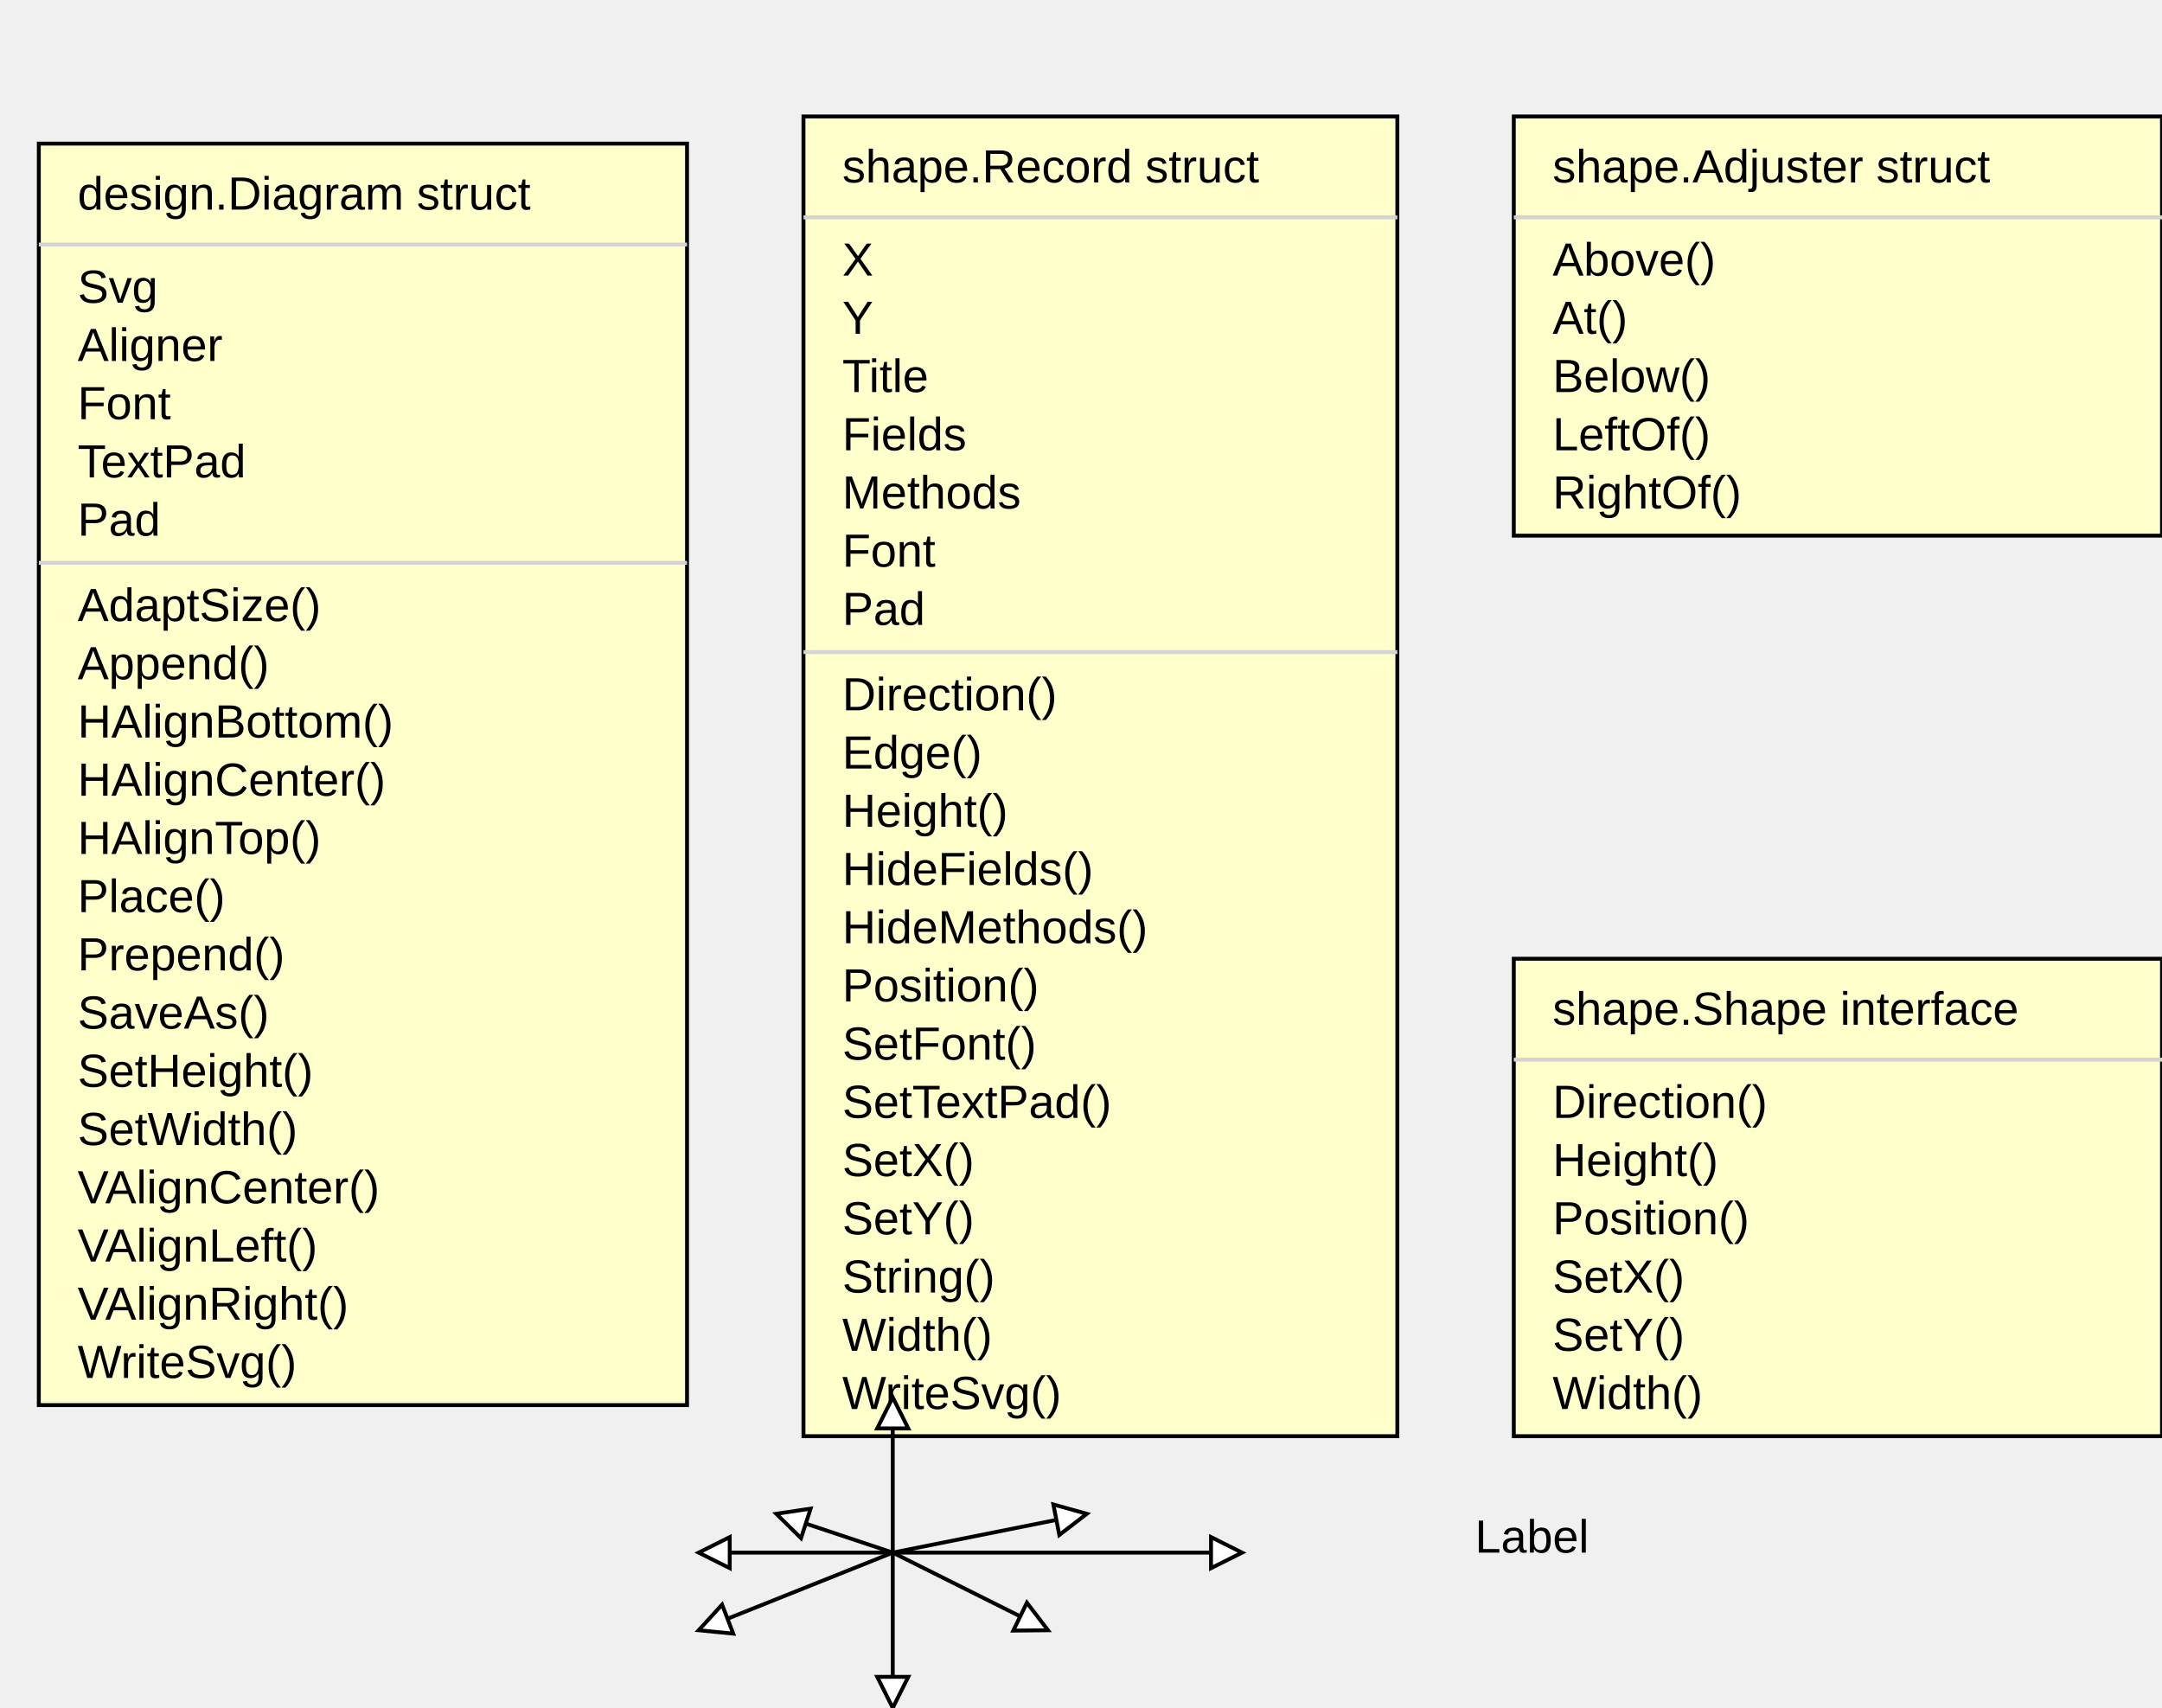
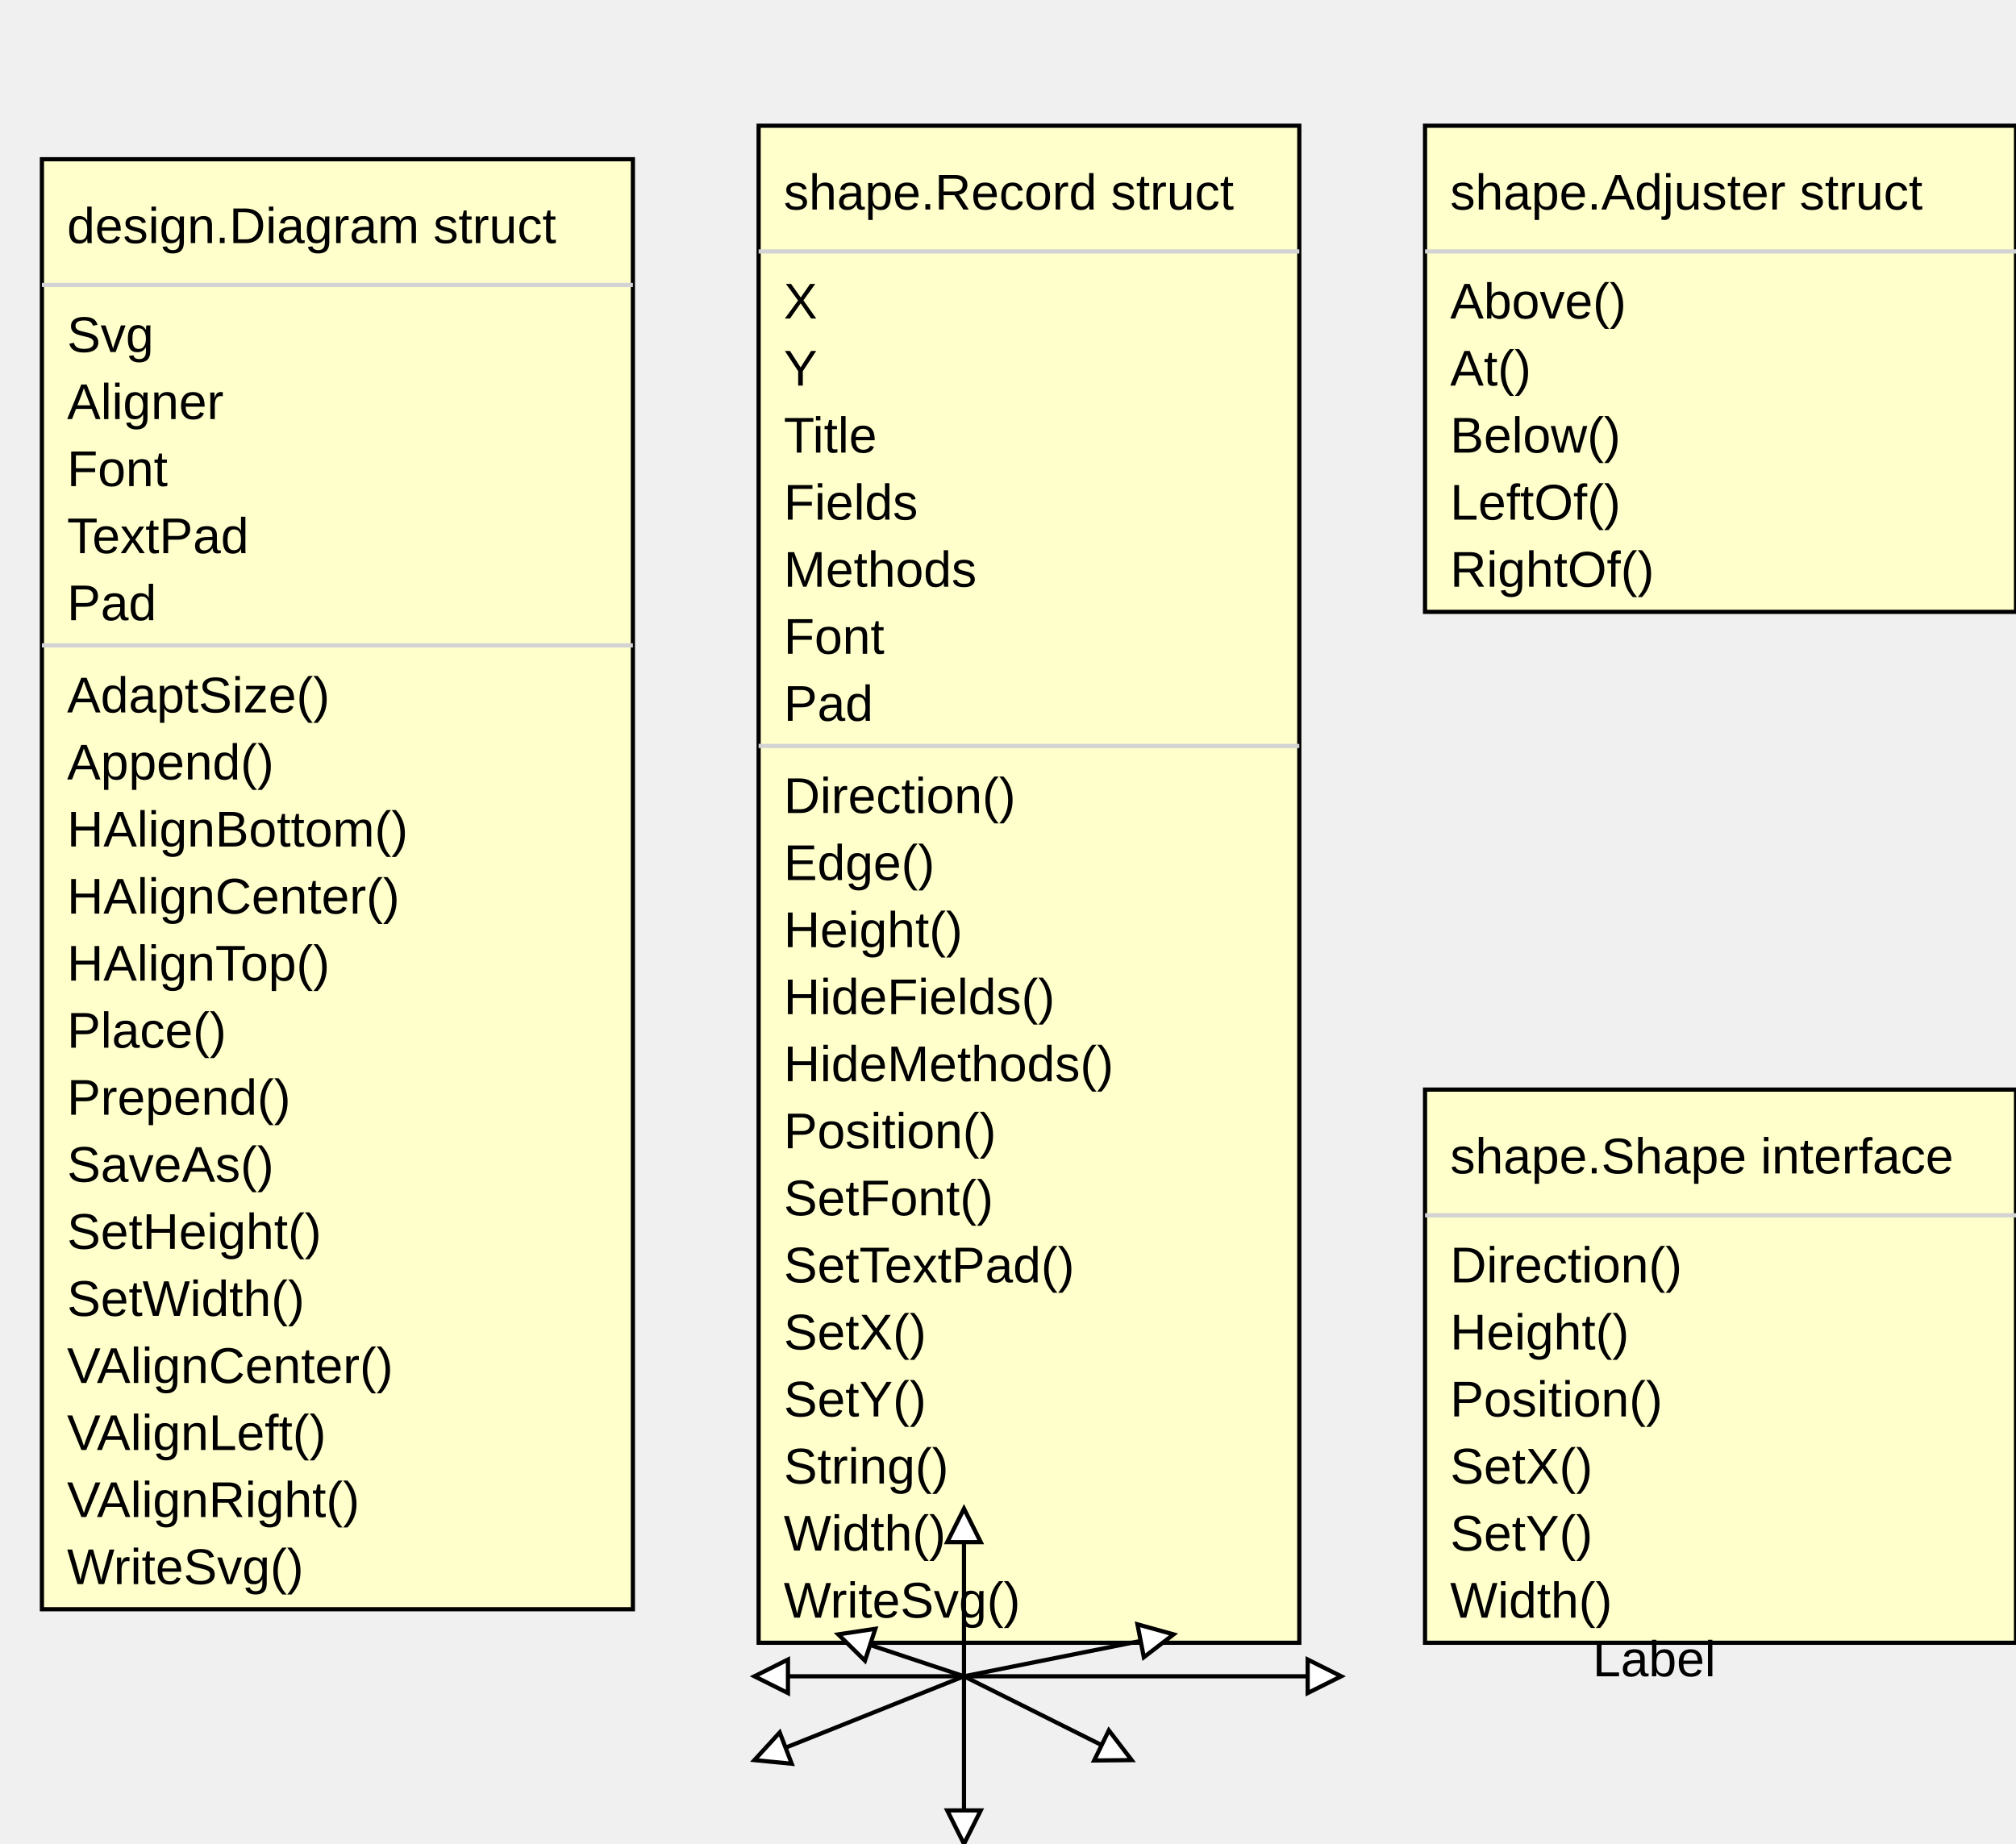
- <svg xmlns="http://www.w3.org/2000/svg" width="557" height="440" font-family="Arial, Helvetica, sans-serif">
-   <rect class="record" style="fill:#ffffcc;stroke:black" x="10" y="37" width="167" height="325" />
-   <line class="line" style="stroke:#d3d3d3" x1="10" y1="63" x2="177" y2="63" />
-   <text class="field" style="font-family:Arial,Helvetica,sans-serif; font-size:12px" x="20" y="78">Svg</text>
-   <text class="field" style="font-family:Arial,Helvetica,sans-serif; font-size:12px" x="20" y="93">Aligner</text>
-   <text class="field" style="font-family:Arial,Helvetica,sans-serif; font-size:12px" x="20" y="108">Font</text>
-   <text class="field" style="font-family:Arial,Helvetica,sans-serif; font-size:12px" x="20" y="123">TextPad</text>
-   <text class="field" style="font-family:Arial,Helvetica,sans-serif; font-size:12px" x="20" y="138">Pad</text>
-   <line class="line" style="stroke:#d3d3d3" x1="10" y1="145" x2="177" y2="145" />
-   <text class="method" style="font-family:Arial,Helvetica,sans-serif; font-size:12px" x="20" y="160">AdaptSize()</text>
-   <text class="method" style="font-family:Arial,Helvetica,sans-serif; font-size:12px" x="20" y="175">Append()</text>
-   <text class="method" style="font-family:Arial,Helvetica,sans-serif; font-size:12px" x="20" y="190">HAlignBottom()</text>
-   <text class="method" style="font-family:Arial,Helvetica,sans-serif; font-size:12px" x="20" y="205">HAlignCenter()</text>
-   <text class="method" style="font-family:Arial,Helvetica,sans-serif; font-size:12px" x="20" y="220">HAlignTop()</text>
-   <text class="method" style="font-family:Arial,Helvetica,sans-serif; font-size:12px" x="20" y="235">Place()</text>
-   <text class="method" style="font-family:Arial,Helvetica,sans-serif; font-size:12px" x="20" y="250">Prepend()</text>
-   <text class="method" style="font-family:Arial,Helvetica,sans-serif; font-size:12px" x="20" y="265">SaveAs()</text>
-   <text class="method" style="font-family:Arial,Helvetica,sans-serif; font-size:12px" x="20" y="280">SetHeight()</text>
-   <text class="method" style="font-family:Arial,Helvetica,sans-serif; font-size:12px" x="20" y="295">SetWidth()</text>
-   <text class="method" style="font-family:Arial,Helvetica,sans-serif; font-size:12px" x="20" y="310">VAlignCenter()</text>
-   <text class="method" style="font-family:Arial,Helvetica,sans-serif; font-size:12px" x="20" y="325">VAlignLeft()</text>
-   <text class="method" style="font-family:Arial,Helvetica,sans-serif; font-size:12px" x="20" y="340">VAlignRight()</text>
-   <text class="method" style="font-family:Arial,Helvetica,sans-serif; font-size:12px" x="20" y="355">WriteSvg()</text>
-   <text class="record-title" style="font-family:Arial,Helvetica,sans-serif; font-size:12px" x="20" y="54">design.Diagram struct</text>
-   <rect class="record" style="fill:#ffffcc;stroke:black" x="207" y="30" width="153" height="340" />
-   <line class="line" style="stroke:#d3d3d3" x1="207" y1="56" x2="360" y2="56" />
-   <text class="field" style="font-family:Arial,Helvetica,sans-serif; font-size:12px" x="217" y="71">X</text>
-   <text class="field" style="font-family:Arial,Helvetica,sans-serif; font-size:12px" x="217" y="86">Y</text>
-   <text class="field" style="font-family:Arial,Helvetica,sans-serif; font-size:12px" x="217" y="101">Title</text>
-   <text class="field" style="font-family:Arial,Helvetica,sans-serif; font-size:12px" x="217" y="116">Fields</text>
-   <text class="field" style="font-family:Arial,Helvetica,sans-serif; font-size:12px" x="217" y="131">Methods</text>
-   <text class="field" style="font-family:Arial,Helvetica,sans-serif; font-size:12px" x="217" y="146">Font</text>
-   <text class="field" style="font-family:Arial,Helvetica,sans-serif; font-size:12px" x="217" y="161">Pad</text>
-   <line class="line" style="stroke:#d3d3d3" x1="207" y1="168" x2="360" y2="168" />
-   <text class="method" style="font-family:Arial,Helvetica,sans-serif; font-size:12px" x="217" y="183">Direction()</text>
-   <text class="method" style="font-family:Arial,Helvetica,sans-serif; font-size:12px" x="217" y="198">Edge()</text>
-   <text class="method" style="font-family:Arial,Helvetica,sans-serif; font-size:12px" x="217" y="213">Height()</text>
-   <text class="method" style="font-family:Arial,Helvetica,sans-serif; font-size:12px" x="217" y="228">HideFields()</text>
-   <text class="method" style="font-family:Arial,Helvetica,sans-serif; font-size:12px" x="217" y="243">HideMethods()</text>
-   <text class="method" style="font-family:Arial,Helvetica,sans-serif; font-size:12px" x="217" y="258">Position()</text>
-   <text class="method" style="font-family:Arial,Helvetica,sans-serif; font-size:12px" x="217" y="273">SetFont()</text>
-   <text class="method" style="font-family:Arial,Helvetica,sans-serif; font-size:12px" x="217" y="288">SetTextPad()</text>
-   <text class="method" style="font-family:Arial,Helvetica,sans-serif; font-size:12px" x="217" y="303">SetX()</text>
-   <text class="method" style="font-family:Arial,Helvetica,sans-serif; font-size:12px" x="217" y="318">SetY()</text>
-   <text class="method" style="font-family:Arial,Helvetica,sans-serif; font-size:12px" x="217" y="333">String()</text>
-   <text class="method" style="font-family:Arial,Helvetica,sans-serif; font-size:12px" x="217" y="348">Width()</text>
-   <text class="method" style="font-family:Arial,Helvetica,sans-serif; font-size:12px" x="217" y="363">WriteSvg()</text>
-   <text class="record-title" style="font-family:Arial,Helvetica,sans-serif; font-size:12px" x="217" y="47">shape.Record struct</text>
-   <rect class="record" style="fill:#ffffcc;stroke:black" x="390" y="30" width="167" height="108" />
-   <line class="line" style="stroke:#d3d3d3" x1="390" y1="56" x2="557" y2="56" />
-   <text class="method" style="font-family:Arial,Helvetica,sans-serif; font-size:12px" x="400" y="71">Above()</text>
-   <text class="method" style="font-family:Arial,Helvetica,sans-serif; font-size:12px" x="400" y="86">At()</text>
-   <text class="method" style="font-family:Arial,Helvetica,sans-serif; font-size:12px" x="400" y="101">Below()</text>
-   <text class="method" style="font-family:Arial,Helvetica,sans-serif; font-size:12px" x="400" y="116">LeftOf()</text>
-   <text class="method" style="font-family:Arial,Helvetica,sans-serif; font-size:12px" x="400" y="131">RightOf()</text>
-   <text class="record-title" style="font-family:Arial,Helvetica,sans-serif; font-size:12px" x="400" y="47">shape.Adjuster struct</text>
-   <rect class="record" style="fill:#ffffcc;stroke:black" x="390" y="247" width="167" height="123" />
-   <line class="line" style="stroke:#d3d3d3" x1="390" y1="273" x2="557" y2="273" />
-   <text class="method" style="font-family:Arial,Helvetica,sans-serif; font-size:12px" x="400" y="288">Direction()</text>
-   <text class="method" style="font-family:Arial,Helvetica,sans-serif; font-size:12px" x="400" y="303">Height()</text>
-   <text class="method" style="font-family:Arial,Helvetica,sans-serif; font-size:12px" x="400" y="318">Position()</text>
-   <text class="method" style="font-family:Arial,Helvetica,sans-serif; font-size:12px" x="400" y="333">SetX()</text>
-   <text class="method" style="font-family:Arial,Helvetica,sans-serif; font-size:12px" x="400" y="348">SetY()</text>
-   <text class="method" style="font-family:Arial,Helvetica,sans-serif; font-size:12px" x="400" y="363">Width()</text>
-   <text class="record-title" style="font-family:Arial,Helvetica,sans-serif; font-size:12px" x="400" y="264">shape.Shape interface</text>
+ <svg xmlns="http://www.w3.org/2000/svg" width="481" height="440" font-family="Arial, Helvetica, sans-serif">
+   <rect class="record" style="fill:#ffffcc;stroke:black" x="10" y="38" width="141" height="346" />
+   <line class="line" style="stroke:#d3d3d3" x1="10" y1="68" x2="151" y2="68" />
+   <text class="field" style="font-family:Arial,Helvetica,sans-serif; font-size:12px" x="16" y="84">Svg</text>
+   <text class="field" style="font-family:Arial,Helvetica,sans-serif; font-size:12px" x="16" y="100">Aligner</text>
+   <text class="field" style="font-family:Arial,Helvetica,sans-serif; font-size:12px" x="16" y="116">Font</text>
+   <text class="field" style="font-family:Arial,Helvetica,sans-serif; font-size:12px" x="16" y="132">TextPad</text>
+   <text class="field" style="font-family:Arial,Helvetica,sans-serif; font-size:12px" x="16" y="148">Pad</text>
+   <line class="line" style="stroke:#d3d3d3" x1="10" y1="154" x2="151" y2="154" />
+   <text class="method" style="font-family:Arial,Helvetica,sans-serif; font-size:12px" x="16" y="170">AdaptSize()</text>
+   <text class="method" style="font-family:Arial,Helvetica,sans-serif; font-size:12px" x="16" y="186">Append()</text>
+   <text class="method" style="font-family:Arial,Helvetica,sans-serif; font-size:12px" x="16" y="202">HAlignBottom()</text>
+   <text class="method" style="font-family:Arial,Helvetica,sans-serif; font-size:12px" x="16" y="218">HAlignCenter()</text>
+   <text class="method" style="font-family:Arial,Helvetica,sans-serif; font-size:12px" x="16" y="234">HAlignTop()</text>
+   <text class="method" style="font-family:Arial,Helvetica,sans-serif; font-size:12px" x="16" y="250">Place()</text>
+   <text class="method" style="font-family:Arial,Helvetica,sans-serif; font-size:12px" x="16" y="266">Prepend()</text>
+   <text class="method" style="font-family:Arial,Helvetica,sans-serif; font-size:12px" x="16" y="282">SaveAs()</text>
+   <text class="method" style="font-family:Arial,Helvetica,sans-serif; font-size:12px" x="16" y="298">SetHeight()</text>
+   <text class="method" style="font-family:Arial,Helvetica,sans-serif; font-size:12px" x="16" y="314">SetWidth()</text>
+   <text class="method" style="font-family:Arial,Helvetica,sans-serif; font-size:12px" x="16" y="330">VAlignCenter()</text>
+   <text class="method" style="font-family:Arial,Helvetica,sans-serif; font-size:12px" x="16" y="346">VAlignLeft()</text>
+   <text class="method" style="font-family:Arial,Helvetica,sans-serif; font-size:12px" x="16" y="362">VAlignRight()</text>
+   <text class="method" style="font-family:Arial,Helvetica,sans-serif; font-size:12px" x="16" y="378">WriteSvg()</text>
+   <text class="record-title" style="font-family:Arial,Helvetica,sans-serif; font-size:12px" x="16" y="58">design.Diagram struct</text>
+   <rect class="record" style="fill:#ffffcc;stroke:black" x="181" y="30" width="129" height="362" />
+   <line class="line" style="stroke:#d3d3d3" x1="181" y1="60" x2="310" y2="60" />
+   <text class="field" style="font-family:Arial,Helvetica,sans-serif; font-size:12px" x="187" y="76">X</text>
+   <text class="field" style="font-family:Arial,Helvetica,sans-serif; font-size:12px" x="187" y="92">Y</text>
+   <text class="field" style="font-family:Arial,Helvetica,sans-serif; font-size:12px" x="187" y="108">Title</text>
+   <text class="field" style="font-family:Arial,Helvetica,sans-serif; font-size:12px" x="187" y="124">Fields</text>
+   <text class="field" style="font-family:Arial,Helvetica,sans-serif; font-size:12px" x="187" y="140">Methods</text>
+   <text class="field" style="font-family:Arial,Helvetica,sans-serif; font-size:12px" x="187" y="156">Font</text>
+   <text class="field" style="font-family:Arial,Helvetica,sans-serif; font-size:12px" x="187" y="172">Pad</text>
+   <line class="line" style="stroke:#d3d3d3" x1="181" y1="178" x2="310" y2="178" />
+   <text class="method" style="font-family:Arial,Helvetica,sans-serif; font-size:12px" x="187" y="194">Direction()</text>
+   <text class="method" style="font-family:Arial,Helvetica,sans-serif; font-size:12px" x="187" y="210">Edge()</text>
+   <text class="method" style="font-family:Arial,Helvetica,sans-serif; font-size:12px" x="187" y="226">Height()</text>
+   <text class="method" style="font-family:Arial,Helvetica,sans-serif; font-size:12px" x="187" y="242">HideFields()</text>
+   <text class="method" style="font-family:Arial,Helvetica,sans-serif; font-size:12px" x="187" y="258">HideMethods()</text>
+   <text class="method" style="font-family:Arial,Helvetica,sans-serif; font-size:12px" x="187" y="274">Position()</text>
+   <text class="method" style="font-family:Arial,Helvetica,sans-serif; font-size:12px" x="187" y="290">SetFont()</text>
+   <text class="method" style="font-family:Arial,Helvetica,sans-serif; font-size:12px" x="187" y="306">SetTextPad()</text>
+   <text class="method" style="font-family:Arial,Helvetica,sans-serif; font-size:12px" x="187" y="322">SetX()</text>
+   <text class="method" style="font-family:Arial,Helvetica,sans-serif; font-size:12px" x="187" y="338">SetY()</text>
+   <text class="method" style="font-family:Arial,Helvetica,sans-serif; font-size:12px" x="187" y="354">String()</text>
+   <text class="method" style="font-family:Arial,Helvetica,sans-serif; font-size:12px" x="187" y="370">Width()</text>
+   <text class="method" style="font-family:Arial,Helvetica,sans-serif; font-size:12px" x="187" y="386">WriteSvg()</text>
+   <text class="record-title" style="font-family:Arial,Helvetica,sans-serif; font-size:12px" x="187" y="50">shape.Record struct</text>
+   <rect class="record" style="fill:#ffffcc;stroke:black" x="340" y="30" width="141" height="116" />
+   <line class="line" style="stroke:#d3d3d3" x1="340" y1="60" x2="481" y2="60" />
+   <text class="method" style="font-family:Arial,Helvetica,sans-serif; font-size:12px" x="346" y="76">Above()</text>
+   <text class="method" style="font-family:Arial,Helvetica,sans-serif; font-size:12px" x="346" y="92">At()</text>
+   <text class="method" style="font-family:Arial,Helvetica,sans-serif; font-size:12px" x="346" y="108">Below()</text>
+   <text class="method" style="font-family:Arial,Helvetica,sans-serif; font-size:12px" x="346" y="124">LeftOf()</text>
+   <text class="method" style="font-family:Arial,Helvetica,sans-serif; font-size:12px" x="346" y="140">RightOf()</text>
+   <text class="record-title" style="font-family:Arial,Helvetica,sans-serif; font-size:12px" x="346" y="50">shape.Adjuster struct</text>
+   <rect class="record" style="fill:#ffffcc;stroke:black" x="340" y="260" width="141" height="132" />
+   <line class="line" style="stroke:#d3d3d3" x1="340" y1="290" x2="481" y2="290" />
+   <text class="method" style="font-family:Arial,Helvetica,sans-serif; font-size:12px" x="346" y="306">Direction()</text>
+   <text class="method" style="font-family:Arial,Helvetica,sans-serif; font-size:12px" x="346" y="322">Height()</text>
+   <text class="method" style="font-family:Arial,Helvetica,sans-serif; font-size:12px" x="346" y="338">Position()</text>
+   <text class="method" style="font-family:Arial,Helvetica,sans-serif; font-size:12px" x="346" y="354">SetX()</text>
+   <text class="method" style="font-family:Arial,Helvetica,sans-serif; font-size:12px" x="346" y="370">SetY()</text>
+   <text class="method" style="font-family:Arial,Helvetica,sans-serif; font-size:12px" x="346" y="386">Width()</text>
+   <text class="record-title" style="font-family:Arial,Helvetica,sans-serif; font-size:12px" x="346" y="280">shape.Shape interface</text>
  <path class="arrow" style="stroke:black" d="M230,400 L280,390" />
  <g transform="rotate(-11 280 390)">
    <path class="arrow-head" style="stroke:black;fill:#ffffff" d="M280,390 l-8,-4 l 0,8 Z" />
  </g>
  <path class="arrow" style="stroke:black" d="M230,400 L200,390" />
  <g transform="rotate(198 200 390)">
    <path class="arrow-head" style="stroke:black;fill:#ffffff" d="M200,390 l-8,-4 l 0,8 Z" />
  </g>
  <path class="arrow" style="stroke:black" d="M230,400 L180,420" />
  <g transform="rotate(159 180 420)">
    <path class="arrow-head" style="stroke:black;fill:#ffffff" d="M180,420 l-8,-4 l 0,8 Z" />
  </g>
  <path class="arrow" style="stroke:black" d="M230,400 L270,420" />
  <g transform="rotate(26 270 420)">
    <path class="arrow-head" style="stroke:black;fill:#ffffff" d="M270,420 l-8,-4 l 0,8 Z" />
  </g>
  <path class="arrow" style="stroke:black" d="M230,400 L320,400" />
  <g transform="rotate(0 320 400)">
    <path class="arrow-head" style="stroke:black;fill:#ffffff" d="M320,400 l-8,-4 l 0,8 Z" />
  </g>
  <path class="arrow" style="stroke:black" d="M230,400 L180,400" />
  <g transform="rotate(180 180 400)">
    <path class="arrow-head" style="stroke:black;fill:#ffffff" d="M180,400 l-8,-4 l 0,8 Z" />
  </g>
  <path class="arrow" style="stroke:black" d="M230,400 L230,360" />
  <g transform="rotate(-90 230 360)">
    <path class="arrow-head" style="stroke:black;fill:#ffffff" d="M230,360 l-8,-4 l 0,8 Z" />
  </g>
  <path class="arrow" style="stroke:black" d="M230,400 L230,440" />
  <g transform="rotate(90 230 440)">
    <path class="arrow-head" style="stroke:black;fill:#ffffff" d="M230,440 l-8,-4 l 0,8 Z" />
  </g>
  <text class="label" x="380" y="400">Label</text>
</svg>
